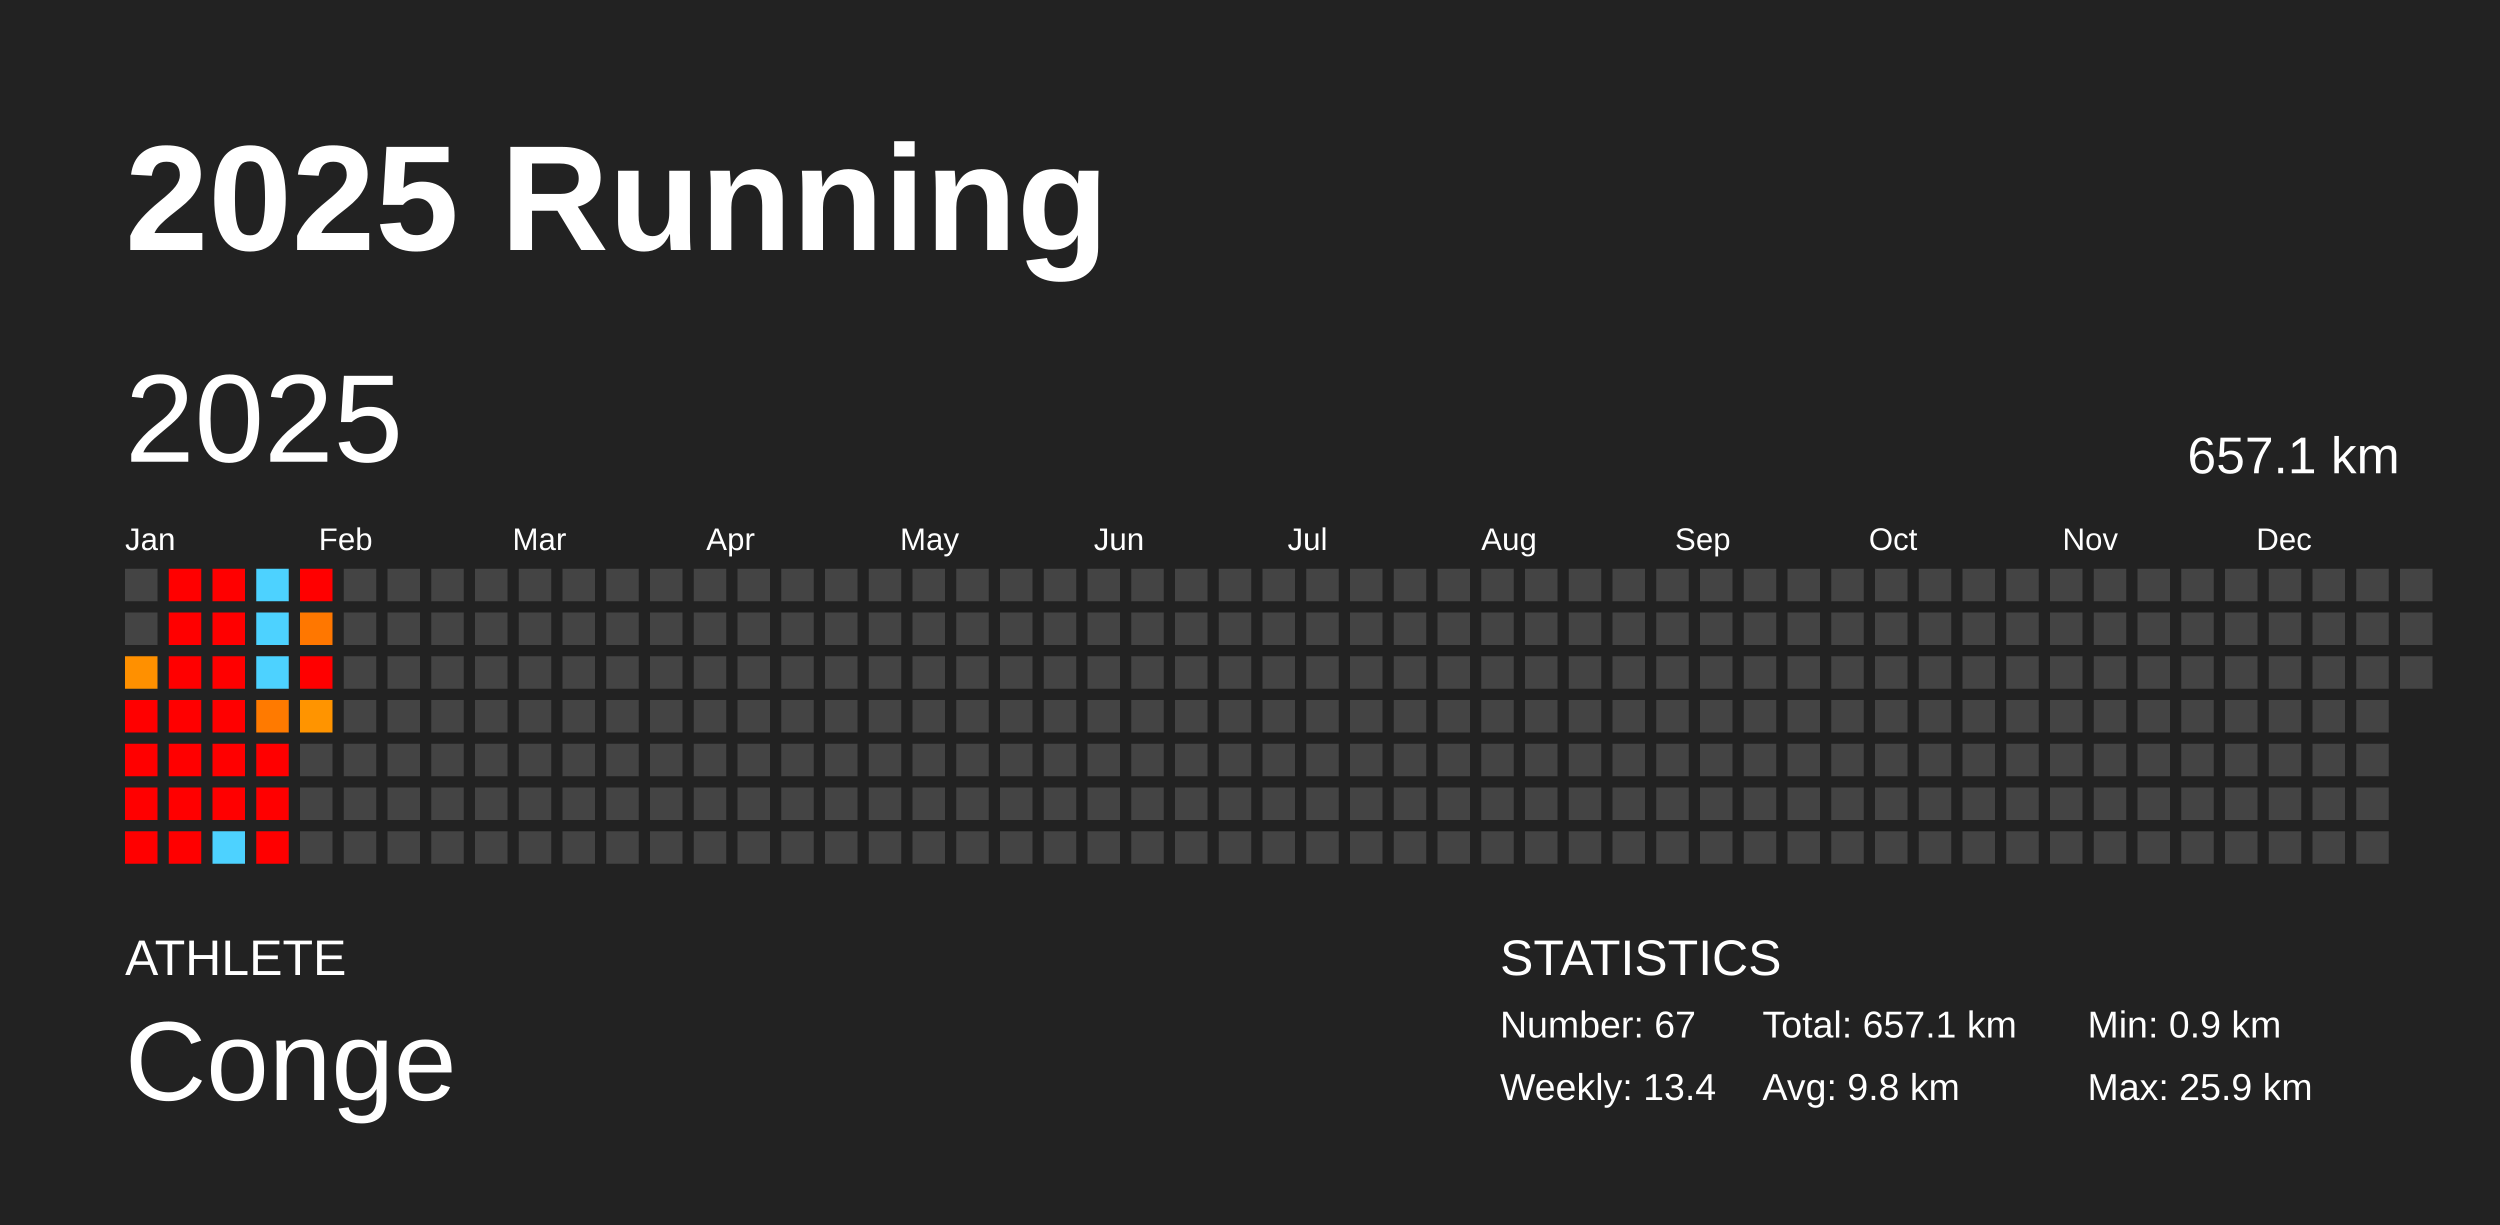
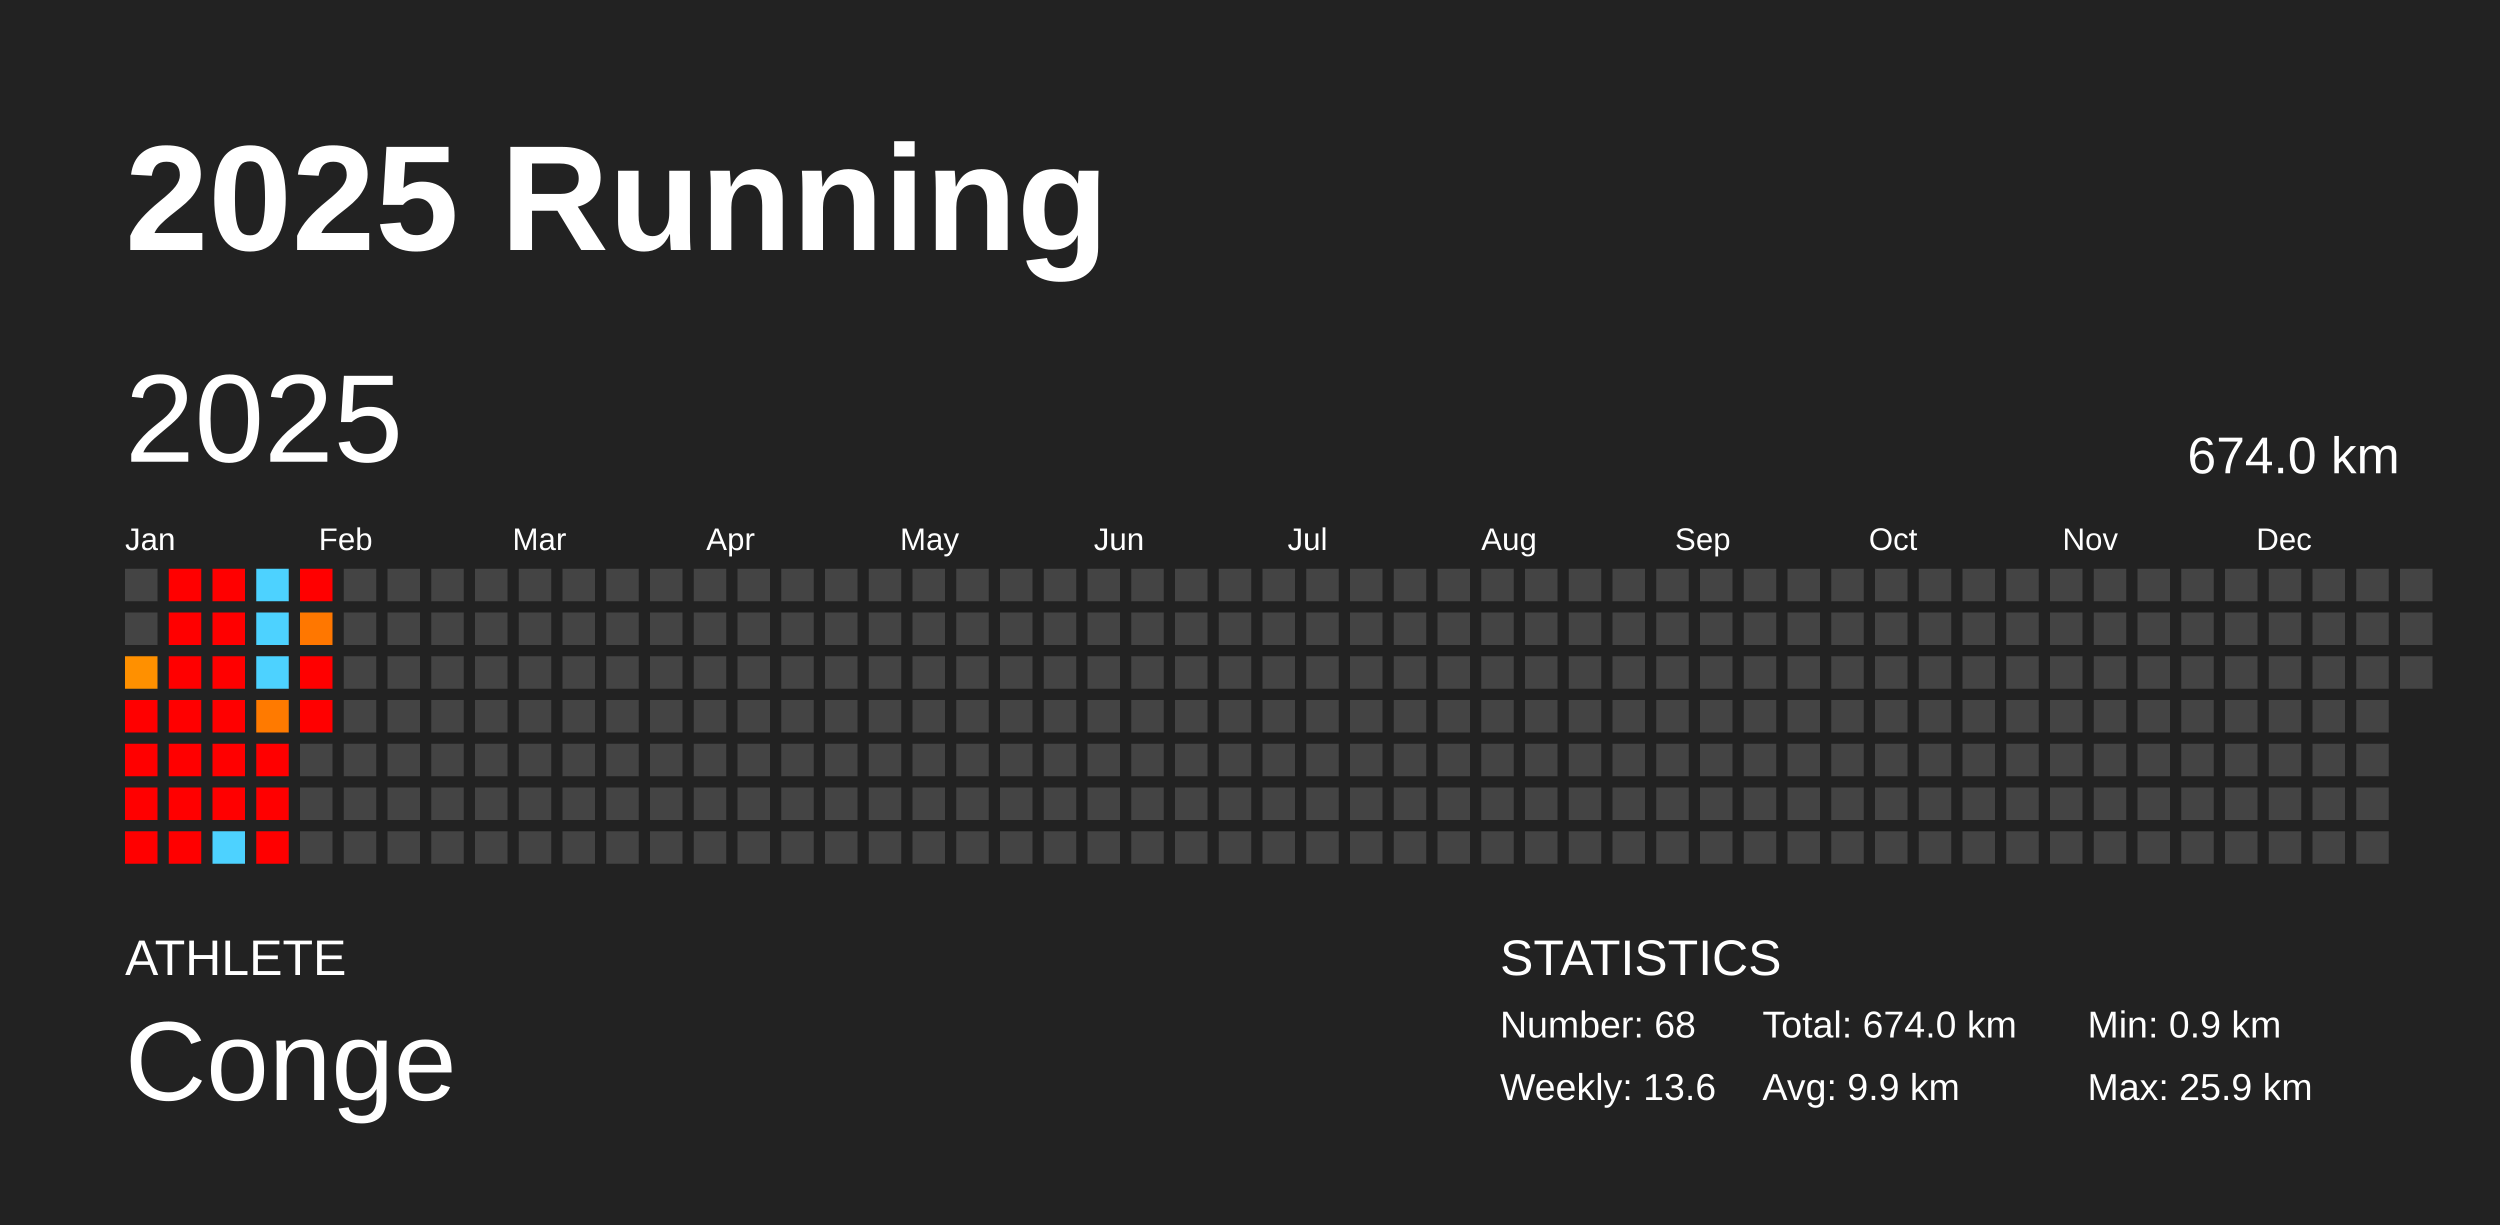
<svg xmlns="http://www.w3.org/2000/svg" baseProfile="full" height="98mm" version="1.1" viewBox="0,0,200,98" width="200mm">
  <defs />
  <rect fill="#222222" height="98" width="200" x="0" y="0" />
  <text fill="#FFFFFF" style="font-size:12px; font-family:Arial; font-weight:bold;" x="10" y="20">2025 Running</text>
  <text fill="#FFFFFF" style="font-size:4px; font-family:Arial" x="10" y="78">ATHLETE</text>
  <text fill="#FFFFFF" style="font-size:9px; font-family:Arial" x="10" y="88">Conge</text>
  <text fill="#FFFFFF" style="font-size:4px; font-family:Arial" x="120" y="78">STATISTICS</text>
-   <text fill="#FFFFFF" style="font-size:3px; font-family:Arial" x="120" y="83">Number: 67</text>
-   <text fill="#FFFFFF" style="font-size:3px; font-family:Arial" x="120" y="88">Weekly: 13.4</text>
-   <text fill="#FFFFFF" style="font-size:3px; font-family:Arial" x="141" y="83">Total: 657.1 km</text>
-   <text fill="#FFFFFF" style="font-size:3px; font-family:Arial" x="141" y="88">Avg: 9.8 km</text>
+   <text fill="#FFFFFF" style="font-size:3px; font-family:Arial" x="120" y="83">Number: 68</text>
+   <text fill="#FFFFFF" style="font-size:3px; font-family:Arial" x="120" y="88">Weekly: 13.6</text>
+   <text fill="#FFFFFF" style="font-size:3px; font-family:Arial" x="141" y="83">Total: 674.0 km</text>
+   <text fill="#FFFFFF" style="font-size:3px; font-family:Arial" x="141" y="88">Avg: 9.9 km</text>
  <text fill="#FFFFFF" style="font-size:3px; font-family:Arial" x="167" y="83">Min: 0.9 km</text>
  <text fill="#FFFFFF" style="font-size:3px; font-family:Arial" x="167" y="88">Max: 25.9 km</text>
  <text dominant-baseline="hanging" fill="#FFFFFF" style="font-size:10.0px; font-family:Arial;" x="10" y="30">2025</text>
-   <text dominant-baseline="hanging" fill="#FFFFFF" style="font-size:4.125px; font-family:Arial;" x="175" y="35">657.1 km</text>
+   <text dominant-baseline="hanging" fill="#FFFFFF" style="font-size:4.125px; font-family:Arial;" x="175" y="35">674.0 km</text>
  <text fill="#FFFFFF" style="font-size:2.5px; font-family:Arial" x="10.0" y="44">Jan</text>
  <text fill="#FFFFFF" style="font-size:2.5px; font-family:Arial" x="25.5" y="44">Feb</text>
  <text fill="#FFFFFF" style="font-size:2.5px; font-family:Arial" x="41.0" y="44">Mar</text>
  <text fill="#FFFFFF" style="font-size:2.5px; font-family:Arial" x="56.5" y="44">Apr</text>
  <text fill="#FFFFFF" style="font-size:2.5px; font-family:Arial" x="72.0" y="44">May</text>
  <text fill="#FFFFFF" style="font-size:2.5px; font-family:Arial" x="87.5" y="44">Jun</text>
  <text fill="#FFFFFF" style="font-size:2.5px; font-family:Arial" x="103.0" y="44">Jul</text>
  <text fill="#FFFFFF" style="font-size:2.5px; font-family:Arial" x="118.5" y="44">Aug</text>
  <text fill="#FFFFFF" style="font-size:2.5px; font-family:Arial" x="134.0" y="44">Sep</text>
  <text fill="#FFFFFF" style="font-size:2.5px; font-family:Arial" x="149.5" y="44">Oct</text>
  <text fill="#FFFFFF" style="font-size:2.5px; font-family:Arial" x="165.0" y="44">Nov</text>
  <text fill="#FFFFFF" style="font-size:2.5px; font-family:Arial" x="180.5" y="44">Dec</text>
  <rect fill="#444444" height="2.6" width="2.6" x="10.0" y="45.5" />
  <rect fill="#444444" height="2.6" width="2.6" x="10.0" y="49.0" />
  <rect fill="#ff9000" height="2.6" width="2.6" x="10.0" y="52.5" />
  <rect fill="red" height="2.6" width="2.6" x="10.0" y="56.0" />
  <rect fill="red" height="2.6" width="2.6" x="10.0" y="59.5" />
  <rect fill="red" height="2.6" width="2.6" x="10.0" y="63.0" />
  <rect fill="red" height="2.6" width="2.6" x="10.0" y="66.5" />
  <rect fill="red" height="2.6" width="2.6" x="13.5" y="45.5" />
  <rect fill="red" height="2.6" width="2.6" x="13.5" y="49.0" />
  <rect fill="red" height="2.6" width="2.6" x="13.5" y="52.5" />
  <rect fill="red" height="2.6" width="2.6" x="13.5" y="56.0" />
  <rect fill="red" height="2.6" width="2.6" x="13.5" y="59.5" />
  <rect fill="red" height="2.6" width="2.6" x="13.5" y="63.0" />
  <rect fill="red" height="2.6" width="2.6" x="13.5" y="66.5" />
  <rect fill="red" height="2.6" width="2.6" x="17.0" y="45.5" />
  <rect fill="red" height="2.6" width="2.6" x="17.0" y="49.0" />
  <rect fill="red" height="2.6" width="2.6" x="17.0" y="52.5" />
  <rect fill="red" height="2.6" width="2.6" x="17.0" y="56.0" />
  <rect fill="red" height="2.6" width="2.6" x="17.0" y="59.5" />
  <rect fill="red" height="2.6" width="2.6" x="17.0" y="63.0" />
  <rect fill="#4dd2ff" height="2.6" width="2.6" x="17.0" y="66.5" />
  <rect fill="#4dd2ff" height="2.6" width="2.6" x="20.5" y="45.5" />
  <rect fill="#4dd2ff" height="2.6" width="2.6" x="20.5" y="49.0" />
  <rect fill="#4dd2ff" height="2.6" width="2.6" x="20.5" y="52.5" />
  <rect fill="#ff7a00" height="2.6" width="2.6" x="20.5" y="56.0" />
  <rect fill="red" height="2.6" width="2.6" x="20.5" y="59.5" />
  <rect fill="red" height="2.6" width="2.6" x="20.5" y="63.0" />
  <rect fill="red" height="2.6" width="2.6" x="20.5" y="66.5" />
  <rect fill="red" height="2.6" width="2.6" x="24.0" y="45.5" />
  <rect fill="#ff7700" height="2.6" width="2.6" x="24.0" y="49.0" />
  <rect fill="red" height="2.6" width="2.6" x="24.0" y="52.5" />
-   <rect fill="#ff9400" height="2.6" width="2.6" x="24.0" y="56.0" />
+   <rect fill="red" height="2.6" width="2.6" x="24.0" y="56.0" />
  <rect fill="#444444" height="2.6" width="2.6" x="24.0" y="59.5" />
  <rect fill="#444444" height="2.6" width="2.6" x="24.0" y="63.0" />
  <rect fill="#444444" height="2.6" width="2.6" x="24.0" y="66.5" />
  <rect fill="#444444" height="2.6" width="2.6" x="27.5" y="45.5" />
  <rect fill="#444444" height="2.6" width="2.6" x="27.5" y="49.0" />
  <rect fill="#444444" height="2.6" width="2.6" x="27.5" y="52.5" />
  <rect fill="#444444" height="2.6" width="2.6" x="27.5" y="56.0" />
  <rect fill="#444444" height="2.6" width="2.6" x="27.5" y="59.5" />
  <rect fill="#444444" height="2.6" width="2.6" x="27.5" y="63.0" />
  <rect fill="#444444" height="2.6" width="2.6" x="27.5" y="66.5" />
  <rect fill="#444444" height="2.6" width="2.6" x="31.0" y="45.5" />
  <rect fill="#444444" height="2.6" width="2.6" x="31.0" y="49.0" />
  <rect fill="#444444" height="2.6" width="2.6" x="31.0" y="52.5" />
  <rect fill="#444444" height="2.6" width="2.6" x="31.0" y="56.0" />
  <rect fill="#444444" height="2.6" width="2.6" x="31.0" y="59.5" />
  <rect fill="#444444" height="2.6" width="2.6" x="31.0" y="63.0" />
  <rect fill="#444444" height="2.6" width="2.6" x="31.0" y="66.5" />
  <rect fill="#444444" height="2.6" width="2.6" x="34.5" y="45.5" />
  <rect fill="#444444" height="2.6" width="2.6" x="34.5" y="49.0" />
  <rect fill="#444444" height="2.6" width="2.6" x="34.5" y="52.5" />
  <rect fill="#444444" height="2.6" width="2.6" x="34.5" y="56.0" />
  <rect fill="#444444" height="2.6" width="2.6" x="34.5" y="59.5" />
  <rect fill="#444444" height="2.6" width="2.6" x="34.5" y="63.0" />
  <rect fill="#444444" height="2.6" width="2.6" x="34.5" y="66.5" />
  <rect fill="#444444" height="2.6" width="2.6" x="38.0" y="45.5" />
  <rect fill="#444444" height="2.6" width="2.6" x="38.0" y="49.0" />
  <rect fill="#444444" height="2.6" width="2.6" x="38.0" y="52.5" />
  <rect fill="#444444" height="2.6" width="2.6" x="38.0" y="56.0" />
  <rect fill="#444444" height="2.6" width="2.6" x="38.0" y="59.5" />
  <rect fill="#444444" height="2.6" width="2.6" x="38.0" y="63.0" />
  <rect fill="#444444" height="2.6" width="2.6" x="38.0" y="66.5" />
  <rect fill="#444444" height="2.6" width="2.6" x="41.5" y="45.5" />
  <rect fill="#444444" height="2.6" width="2.6" x="41.5" y="49.0" />
  <rect fill="#444444" height="2.6" width="2.6" x="41.5" y="52.5" />
  <rect fill="#444444" height="2.6" width="2.6" x="41.5" y="56.0" />
  <rect fill="#444444" height="2.6" width="2.6" x="41.5" y="59.5" />
  <rect fill="#444444" height="2.6" width="2.6" x="41.5" y="63.0" />
  <rect fill="#444444" height="2.6" width="2.6" x="41.5" y="66.5" />
  <rect fill="#444444" height="2.6" width="2.6" x="45.0" y="45.5" />
  <rect fill="#444444" height="2.6" width="2.6" x="45.0" y="49.0" />
  <rect fill="#444444" height="2.6" width="2.6" x="45.0" y="52.5" />
  <rect fill="#444444" height="2.6" width="2.6" x="45.0" y="56.0" />
  <rect fill="#444444" height="2.6" width="2.6" x="45.0" y="59.5" />
  <rect fill="#444444" height="2.6" width="2.6" x="45.0" y="63.0" />
  <rect fill="#444444" height="2.6" width="2.6" x="45.0" y="66.5" />
  <rect fill="#444444" height="2.6" width="2.6" x="48.5" y="45.5" />
  <rect fill="#444444" height="2.6" width="2.6" x="48.5" y="49.0" />
  <rect fill="#444444" height="2.6" width="2.6" x="48.5" y="52.5" />
  <rect fill="#444444" height="2.6" width="2.6" x="48.5" y="56.0" />
  <rect fill="#444444" height="2.6" width="2.6" x="48.5" y="59.5" />
  <rect fill="#444444" height="2.6" width="2.6" x="48.5" y="63.0" />
  <rect fill="#444444" height="2.6" width="2.6" x="48.5" y="66.5" />
  <rect fill="#444444" height="2.6" width="2.6" x="52.0" y="45.5" />
  <rect fill="#444444" height="2.6" width="2.6" x="52.0" y="49.0" />
  <rect fill="#444444" height="2.6" width="2.6" x="52.0" y="52.5" />
  <rect fill="#444444" height="2.6" width="2.6" x="52.0" y="56.0" />
  <rect fill="#444444" height="2.6" width="2.6" x="52.0" y="59.5" />
  <rect fill="#444444" height="2.6" width="2.6" x="52.0" y="63.0" />
  <rect fill="#444444" height="2.6" width="2.6" x="52.0" y="66.5" />
  <rect fill="#444444" height="2.6" width="2.6" x="55.5" y="45.5" />
  <rect fill="#444444" height="2.6" width="2.6" x="55.5" y="49.0" />
  <rect fill="#444444" height="2.6" width="2.6" x="55.5" y="52.5" />
  <rect fill="#444444" height="2.6" width="2.6" x="55.5" y="56.0" />
  <rect fill="#444444" height="2.6" width="2.6" x="55.5" y="59.5" />
  <rect fill="#444444" height="2.6" width="2.6" x="55.5" y="63.0" />
  <rect fill="#444444" height="2.6" width="2.6" x="55.5" y="66.5" />
  <rect fill="#444444" height="2.6" width="2.6" x="59.0" y="45.5" />
  <rect fill="#444444" height="2.6" width="2.6" x="59.0" y="49.0" />
  <rect fill="#444444" height="2.6" width="2.6" x="59.0" y="52.5" />
  <rect fill="#444444" height="2.6" width="2.6" x="59.0" y="56.0" />
  <rect fill="#444444" height="2.6" width="2.6" x="59.0" y="59.5" />
  <rect fill="#444444" height="2.6" width="2.6" x="59.0" y="63.0" />
  <rect fill="#444444" height="2.6" width="2.6" x="59.0" y="66.5" />
  <rect fill="#444444" height="2.6" width="2.6" x="62.5" y="45.5" />
  <rect fill="#444444" height="2.6" width="2.6" x="62.5" y="49.0" />
  <rect fill="#444444" height="2.6" width="2.6" x="62.5" y="52.5" />
  <rect fill="#444444" height="2.6" width="2.6" x="62.5" y="56.0" />
  <rect fill="#444444" height="2.6" width="2.6" x="62.5" y="59.5" />
  <rect fill="#444444" height="2.6" width="2.6" x="62.5" y="63.0" />
  <rect fill="#444444" height="2.6" width="2.6" x="62.5" y="66.5" />
  <rect fill="#444444" height="2.6" width="2.6" x="66.0" y="45.5" />
  <rect fill="#444444" height="2.6" width="2.6" x="66.0" y="49.0" />
  <rect fill="#444444" height="2.6" width="2.6" x="66.0" y="52.5" />
  <rect fill="#444444" height="2.6" width="2.6" x="66.0" y="56.0" />
  <rect fill="#444444" height="2.6" width="2.6" x="66.0" y="59.5" />
  <rect fill="#444444" height="2.6" width="2.6" x="66.0" y="63.0" />
  <rect fill="#444444" height="2.6" width="2.6" x="66.0" y="66.5" />
  <rect fill="#444444" height="2.6" width="2.6" x="69.5" y="45.5" />
  <rect fill="#444444" height="2.6" width="2.6" x="69.5" y="49.0" />
  <rect fill="#444444" height="2.6" width="2.6" x="69.5" y="52.5" />
  <rect fill="#444444" height="2.6" width="2.6" x="69.5" y="56.0" />
  <rect fill="#444444" height="2.6" width="2.6" x="69.5" y="59.5" />
  <rect fill="#444444" height="2.6" width="2.6" x="69.5" y="63.0" />
  <rect fill="#444444" height="2.6" width="2.6" x="69.5" y="66.5" />
  <rect fill="#444444" height="2.6" width="2.6" x="73.0" y="45.5" />
  <rect fill="#444444" height="2.6" width="2.6" x="73.0" y="49.0" />
  <rect fill="#444444" height="2.6" width="2.6" x="73.0" y="52.5" />
  <rect fill="#444444" height="2.6" width="2.6" x="73.0" y="56.0" />
  <rect fill="#444444" height="2.6" width="2.6" x="73.0" y="59.5" />
  <rect fill="#444444" height="2.6" width="2.6" x="73.0" y="63.0" />
  <rect fill="#444444" height="2.6" width="2.6" x="73.0" y="66.5" />
  <rect fill="#444444" height="2.6" width="2.6" x="76.5" y="45.5" />
  <rect fill="#444444" height="2.6" width="2.6" x="76.5" y="49.0" />
  <rect fill="#444444" height="2.6" width="2.6" x="76.5" y="52.5" />
  <rect fill="#444444" height="2.6" width="2.6" x="76.5" y="56.0" />
  <rect fill="#444444" height="2.6" width="2.6" x="76.5" y="59.5" />
  <rect fill="#444444" height="2.6" width="2.6" x="76.5" y="63.0" />
  <rect fill="#444444" height="2.6" width="2.6" x="76.5" y="66.5" />
  <rect fill="#444444" height="2.6" width="2.6" x="80.0" y="45.5" />
  <rect fill="#444444" height="2.6" width="2.6" x="80.0" y="49.0" />
  <rect fill="#444444" height="2.6" width="2.6" x="80.0" y="52.5" />
  <rect fill="#444444" height="2.6" width="2.6" x="80.0" y="56.0" />
  <rect fill="#444444" height="2.6" width="2.6" x="80.0" y="59.5" />
  <rect fill="#444444" height="2.6" width="2.6" x="80.0" y="63.0" />
  <rect fill="#444444" height="2.6" width="2.6" x="80.0" y="66.5" />
  <rect fill="#444444" height="2.6" width="2.6" x="83.5" y="45.5" />
  <rect fill="#444444" height="2.6" width="2.6" x="83.5" y="49.0" />
  <rect fill="#444444" height="2.6" width="2.6" x="83.5" y="52.5" />
  <rect fill="#444444" height="2.6" width="2.6" x="83.5" y="56.0" />
  <rect fill="#444444" height="2.6" width="2.6" x="83.5" y="59.5" />
  <rect fill="#444444" height="2.6" width="2.6" x="83.5" y="63.0" />
  <rect fill="#444444" height="2.6" width="2.6" x="83.5" y="66.5" />
  <rect fill="#444444" height="2.6" width="2.6" x="87.0" y="45.5" />
  <rect fill="#444444" height="2.6" width="2.6" x="87.0" y="49.0" />
  <rect fill="#444444" height="2.6" width="2.6" x="87.0" y="52.5" />
  <rect fill="#444444" height="2.6" width="2.6" x="87.0" y="56.0" />
  <rect fill="#444444" height="2.6" width="2.6" x="87.0" y="59.5" />
  <rect fill="#444444" height="2.6" width="2.6" x="87.0" y="63.0" />
  <rect fill="#444444" height="2.6" width="2.6" x="87.0" y="66.5" />
  <rect fill="#444444" height="2.6" width="2.6" x="90.5" y="45.5" />
  <rect fill="#444444" height="2.6" width="2.6" x="90.5" y="49.0" />
  <rect fill="#444444" height="2.6" width="2.6" x="90.5" y="52.5" />
  <rect fill="#444444" height="2.6" width="2.6" x="90.5" y="56.0" />
  <rect fill="#444444" height="2.6" width="2.6" x="90.5" y="59.5" />
  <rect fill="#444444" height="2.6" width="2.6" x="90.5" y="63.0" />
  <rect fill="#444444" height="2.6" width="2.6" x="90.5" y="66.5" />
  <rect fill="#444444" height="2.6" width="2.6" x="94.0" y="45.5" />
  <rect fill="#444444" height="2.6" width="2.6" x="94.0" y="49.0" />
  <rect fill="#444444" height="2.6" width="2.6" x="94.0" y="52.5" />
  <rect fill="#444444" height="2.6" width="2.6" x="94.0" y="56.0" />
  <rect fill="#444444" height="2.6" width="2.6" x="94.0" y="59.5" />
  <rect fill="#444444" height="2.6" width="2.6" x="94.0" y="63.0" />
  <rect fill="#444444" height="2.6" width="2.6" x="94.0" y="66.5" />
  <rect fill="#444444" height="2.6" width="2.6" x="97.5" y="45.5" />
  <rect fill="#444444" height="2.6" width="2.6" x="97.5" y="49.0" />
  <rect fill="#444444" height="2.6" width="2.6" x="97.5" y="52.5" />
  <rect fill="#444444" height="2.6" width="2.6" x="97.5" y="56.0" />
  <rect fill="#444444" height="2.6" width="2.6" x="97.5" y="59.5" />
  <rect fill="#444444" height="2.6" width="2.6" x="97.5" y="63.0" />
  <rect fill="#444444" height="2.6" width="2.6" x="97.5" y="66.5" />
  <rect fill="#444444" height="2.6" width="2.6" x="101.0" y="45.5" />
  <rect fill="#444444" height="2.6" width="2.6" x="101.0" y="49.0" />
  <rect fill="#444444" height="2.6" width="2.6" x="101.0" y="52.5" />
  <rect fill="#444444" height="2.6" width="2.6" x="101.0" y="56.0" />
  <rect fill="#444444" height="2.6" width="2.6" x="101.0" y="59.5" />
  <rect fill="#444444" height="2.6" width="2.6" x="101.0" y="63.0" />
  <rect fill="#444444" height="2.6" width="2.6" x="101.0" y="66.5" />
  <rect fill="#444444" height="2.6" width="2.6" x="104.5" y="45.5" />
  <rect fill="#444444" height="2.6" width="2.6" x="104.5" y="49.0" />
  <rect fill="#444444" height="2.6" width="2.6" x="104.5" y="52.5" />
  <rect fill="#444444" height="2.6" width="2.6" x="104.5" y="56.0" />
  <rect fill="#444444" height="2.6" width="2.6" x="104.5" y="59.5" />
  <rect fill="#444444" height="2.6" width="2.6" x="104.5" y="63.0" />
  <rect fill="#444444" height="2.6" width="2.6" x="104.5" y="66.5" />
  <rect fill="#444444" height="2.6" width="2.6" x="108.0" y="45.5" />
  <rect fill="#444444" height="2.6" width="2.6" x="108.0" y="49.0" />
  <rect fill="#444444" height="2.6" width="2.6" x="108.0" y="52.5" />
  <rect fill="#444444" height="2.6" width="2.6" x="108.0" y="56.0" />
  <rect fill="#444444" height="2.6" width="2.6" x="108.0" y="59.5" />
  <rect fill="#444444" height="2.6" width="2.6" x="108.0" y="63.0" />
  <rect fill="#444444" height="2.6" width="2.6" x="108.0" y="66.5" />
  <rect fill="#444444" height="2.6" width="2.6" x="111.5" y="45.5" />
  <rect fill="#444444" height="2.6" width="2.6" x="111.5" y="49.0" />
  <rect fill="#444444" height="2.6" width="2.6" x="111.5" y="52.5" />
  <rect fill="#444444" height="2.6" width="2.6" x="111.5" y="56.0" />
  <rect fill="#444444" height="2.6" width="2.6" x="111.5" y="59.5" />
  <rect fill="#444444" height="2.6" width="2.6" x="111.5" y="63.0" />
  <rect fill="#444444" height="2.6" width="2.6" x="111.5" y="66.5" />
  <rect fill="#444444" height="2.6" width="2.6" x="115.0" y="45.5" />
  <rect fill="#444444" height="2.6" width="2.6" x="115.0" y="49.0" />
  <rect fill="#444444" height="2.6" width="2.6" x="115.0" y="52.5" />
  <rect fill="#444444" height="2.6" width="2.6" x="115.0" y="56.0" />
  <rect fill="#444444" height="2.6" width="2.6" x="115.0" y="59.5" />
  <rect fill="#444444" height="2.6" width="2.6" x="115.0" y="63.0" />
  <rect fill="#444444" height="2.6" width="2.6" x="115.0" y="66.5" />
  <rect fill="#444444" height="2.6" width="2.6" x="118.5" y="45.5" />
  <rect fill="#444444" height="2.6" width="2.6" x="118.5" y="49.0" />
  <rect fill="#444444" height="2.6" width="2.6" x="118.5" y="52.5" />
  <rect fill="#444444" height="2.6" width="2.6" x="118.5" y="56.0" />
  <rect fill="#444444" height="2.6" width="2.6" x="118.5" y="59.5" />
  <rect fill="#444444" height="2.6" width="2.6" x="118.5" y="63.0" />
  <rect fill="#444444" height="2.6" width="2.6" x="118.5" y="66.5" />
  <rect fill="#444444" height="2.6" width="2.6" x="122.0" y="45.5" />
  <rect fill="#444444" height="2.6" width="2.6" x="122.0" y="49.0" />
  <rect fill="#444444" height="2.6" width="2.6" x="122.0" y="52.5" />
  <rect fill="#444444" height="2.6" width="2.6" x="122.0" y="56.0" />
  <rect fill="#444444" height="2.6" width="2.6" x="122.0" y="59.5" />
  <rect fill="#444444" height="2.6" width="2.6" x="122.0" y="63.0" />
  <rect fill="#444444" height="2.6" width="2.6" x="122.0" y="66.5" />
  <rect fill="#444444" height="2.6" width="2.6" x="125.5" y="45.5" />
  <rect fill="#444444" height="2.6" width="2.6" x="125.5" y="49.0" />
  <rect fill="#444444" height="2.6" width="2.6" x="125.5" y="52.5" />
  <rect fill="#444444" height="2.6" width="2.6" x="125.5" y="56.0" />
  <rect fill="#444444" height="2.6" width="2.6" x="125.5" y="59.5" />
  <rect fill="#444444" height="2.6" width="2.6" x="125.5" y="63.0" />
  <rect fill="#444444" height="2.6" width="2.6" x="125.5" y="66.5" />
  <rect fill="#444444" height="2.6" width="2.6" x="129.0" y="45.5" />
  <rect fill="#444444" height="2.6" width="2.6" x="129.0" y="49.0" />
  <rect fill="#444444" height="2.6" width="2.6" x="129.0" y="52.5" />
  <rect fill="#444444" height="2.6" width="2.6" x="129.0" y="56.0" />
  <rect fill="#444444" height="2.6" width="2.6" x="129.0" y="59.5" />
  <rect fill="#444444" height="2.6" width="2.6" x="129.0" y="63.0" />
  <rect fill="#444444" height="2.6" width="2.6" x="129.0" y="66.5" />
  <rect fill="#444444" height="2.6" width="2.6" x="132.5" y="45.5" />
  <rect fill="#444444" height="2.6" width="2.6" x="132.5" y="49.0" />
  <rect fill="#444444" height="2.6" width="2.6" x="132.5" y="52.5" />
  <rect fill="#444444" height="2.6" width="2.6" x="132.5" y="56.0" />
  <rect fill="#444444" height="2.6" width="2.6" x="132.5" y="59.5" />
  <rect fill="#444444" height="2.6" width="2.6" x="132.5" y="63.0" />
  <rect fill="#444444" height="2.6" width="2.6" x="132.5" y="66.5" />
  <rect fill="#444444" height="2.6" width="2.6" x="136.0" y="45.5" />
  <rect fill="#444444" height="2.6" width="2.6" x="136.0" y="49.0" />
  <rect fill="#444444" height="2.6" width="2.6" x="136.0" y="52.5" />
  <rect fill="#444444" height="2.6" width="2.6" x="136.0" y="56.0" />
  <rect fill="#444444" height="2.6" width="2.6" x="136.0" y="59.5" />
  <rect fill="#444444" height="2.6" width="2.6" x="136.0" y="63.0" />
  <rect fill="#444444" height="2.6" width="2.6" x="136.0" y="66.5" />
  <rect fill="#444444" height="2.6" width="2.6" x="139.5" y="45.5" />
  <rect fill="#444444" height="2.6" width="2.6" x="139.5" y="49.0" />
  <rect fill="#444444" height="2.6" width="2.6" x="139.5" y="52.5" />
  <rect fill="#444444" height="2.6" width="2.6" x="139.5" y="56.0" />
  <rect fill="#444444" height="2.6" width="2.6" x="139.5" y="59.5" />
  <rect fill="#444444" height="2.6" width="2.6" x="139.5" y="63.0" />
  <rect fill="#444444" height="2.6" width="2.6" x="139.5" y="66.5" />
  <rect fill="#444444" height="2.6" width="2.6" x="143.0" y="45.5" />
  <rect fill="#444444" height="2.6" width="2.6" x="143.0" y="49.0" />
  <rect fill="#444444" height="2.6" width="2.6" x="143.0" y="52.5" />
  <rect fill="#444444" height="2.6" width="2.6" x="143.0" y="56.0" />
  <rect fill="#444444" height="2.6" width="2.6" x="143.0" y="59.5" />
  <rect fill="#444444" height="2.6" width="2.6" x="143.0" y="63.0" />
  <rect fill="#444444" height="2.6" width="2.6" x="143.0" y="66.5" />
  <rect fill="#444444" height="2.6" width="2.6" x="146.5" y="45.5" />
  <rect fill="#444444" height="2.6" width="2.6" x="146.5" y="49.0" />
  <rect fill="#444444" height="2.6" width="2.6" x="146.5" y="52.5" />
  <rect fill="#444444" height="2.6" width="2.6" x="146.5" y="56.0" />
  <rect fill="#444444" height="2.6" width="2.6" x="146.5" y="59.5" />
  <rect fill="#444444" height="2.6" width="2.6" x="146.5" y="63.0" />
  <rect fill="#444444" height="2.6" width="2.6" x="146.5" y="66.5" />
  <rect fill="#444444" height="2.6" width="2.6" x="150.0" y="45.5" />
  <rect fill="#444444" height="2.6" width="2.6" x="150.0" y="49.0" />
  <rect fill="#444444" height="2.6" width="2.6" x="150.0" y="52.5" />
  <rect fill="#444444" height="2.6" width="2.6" x="150.0" y="56.0" />
  <rect fill="#444444" height="2.6" width="2.6" x="150.0" y="59.5" />
  <rect fill="#444444" height="2.6" width="2.6" x="150.0" y="63.0" />
  <rect fill="#444444" height="2.6" width="2.6" x="150.0" y="66.5" />
  <rect fill="#444444" height="2.6" width="2.6" x="153.5" y="45.5" />
  <rect fill="#444444" height="2.6" width="2.6" x="153.5" y="49.0" />
  <rect fill="#444444" height="2.6" width="2.6" x="153.5" y="52.5" />
  <rect fill="#444444" height="2.6" width="2.6" x="153.5" y="56.0" />
  <rect fill="#444444" height="2.6" width="2.6" x="153.5" y="59.5" />
  <rect fill="#444444" height="2.6" width="2.6" x="153.5" y="63.0" />
  <rect fill="#444444" height="2.6" width="2.6" x="153.5" y="66.5" />
  <rect fill="#444444" height="2.6" width="2.6" x="157.0" y="45.5" />
  <rect fill="#444444" height="2.6" width="2.6" x="157.0" y="49.0" />
  <rect fill="#444444" height="2.6" width="2.6" x="157.0" y="52.5" />
  <rect fill="#444444" height="2.6" width="2.6" x="157.0" y="56.0" />
  <rect fill="#444444" height="2.6" width="2.6" x="157.0" y="59.5" />
  <rect fill="#444444" height="2.6" width="2.6" x="157.0" y="63.0" />
  <rect fill="#444444" height="2.6" width="2.6" x="157.0" y="66.5" />
  <rect fill="#444444" height="2.6" width="2.6" x="160.5" y="45.5" />
  <rect fill="#444444" height="2.6" width="2.6" x="160.5" y="49.0" />
  <rect fill="#444444" height="2.6" width="2.6" x="160.5" y="52.5" />
  <rect fill="#444444" height="2.6" width="2.6" x="160.5" y="56.0" />
  <rect fill="#444444" height="2.6" width="2.6" x="160.5" y="59.5" />
  <rect fill="#444444" height="2.6" width="2.6" x="160.5" y="63.0" />
  <rect fill="#444444" height="2.6" width="2.6" x="160.5" y="66.5" />
  <rect fill="#444444" height="2.6" width="2.6" x="164.0" y="45.5" />
  <rect fill="#444444" height="2.6" width="2.6" x="164.0" y="49.0" />
  <rect fill="#444444" height="2.6" width="2.6" x="164.0" y="52.5" />
  <rect fill="#444444" height="2.6" width="2.6" x="164.0" y="56.0" />
  <rect fill="#444444" height="2.6" width="2.6" x="164.0" y="59.5" />
  <rect fill="#444444" height="2.6" width="2.6" x="164.0" y="63.0" />
  <rect fill="#444444" height="2.6" width="2.6" x="164.0" y="66.5" />
  <rect fill="#444444" height="2.6" width="2.6" x="167.5" y="45.5" />
  <rect fill="#444444" height="2.6" width="2.6" x="167.5" y="49.0" />
  <rect fill="#444444" height="2.6" width="2.6" x="167.5" y="52.5" />
  <rect fill="#444444" height="2.6" width="2.6" x="167.5" y="56.0" />
  <rect fill="#444444" height="2.6" width="2.6" x="167.5" y="59.5" />
  <rect fill="#444444" height="2.6" width="2.6" x="167.5" y="63.0" />
  <rect fill="#444444" height="2.6" width="2.6" x="167.5" y="66.5" />
  <rect fill="#444444" height="2.6" width="2.6" x="171.0" y="45.5" />
  <rect fill="#444444" height="2.6" width="2.6" x="171.0" y="49.0" />
  <rect fill="#444444" height="2.6" width="2.6" x="171.0" y="52.5" />
  <rect fill="#444444" height="2.6" width="2.6" x="171.0" y="56.0" />
  <rect fill="#444444" height="2.6" width="2.6" x="171.0" y="59.5" />
  <rect fill="#444444" height="2.6" width="2.6" x="171.0" y="63.0" />
  <rect fill="#444444" height="2.6" width="2.6" x="171.0" y="66.5" />
  <rect fill="#444444" height="2.6" width="2.6" x="174.5" y="45.5" />
  <rect fill="#444444" height="2.6" width="2.6" x="174.5" y="49.0" />
  <rect fill="#444444" height="2.6" width="2.6" x="174.5" y="52.5" />
  <rect fill="#444444" height="2.6" width="2.6" x="174.5" y="56.0" />
  <rect fill="#444444" height="2.6" width="2.6" x="174.5" y="59.5" />
  <rect fill="#444444" height="2.6" width="2.6" x="174.5" y="63.0" />
  <rect fill="#444444" height="2.6" width="2.6" x="174.5" y="66.5" />
  <rect fill="#444444" height="2.6" width="2.6" x="178.0" y="45.5" />
  <rect fill="#444444" height="2.6" width="2.6" x="178.0" y="49.0" />
  <rect fill="#444444" height="2.6" width="2.6" x="178.0" y="52.5" />
  <rect fill="#444444" height="2.6" width="2.6" x="178.0" y="56.0" />
  <rect fill="#444444" height="2.6" width="2.6" x="178.0" y="59.5" />
  <rect fill="#444444" height="2.6" width="2.6" x="178.0" y="63.0" />
  <rect fill="#444444" height="2.6" width="2.6" x="178.0" y="66.5" />
  <rect fill="#444444" height="2.6" width="2.6" x="181.5" y="45.5" />
  <rect fill="#444444" height="2.6" width="2.6" x="181.5" y="49.0" />
  <rect fill="#444444" height="2.6" width="2.6" x="181.5" y="52.5" />
  <rect fill="#444444" height="2.6" width="2.6" x="181.5" y="56.0" />
  <rect fill="#444444" height="2.6" width="2.6" x="181.5" y="59.5" />
  <rect fill="#444444" height="2.6" width="2.6" x="181.5" y="63.0" />
  <rect fill="#444444" height="2.6" width="2.6" x="181.5" y="66.5" />
  <rect fill="#444444" height="2.6" width="2.6" x="185.0" y="45.5" />
  <rect fill="#444444" height="2.6" width="2.6" x="185.0" y="49.0" />
  <rect fill="#444444" height="2.6" width="2.6" x="185.0" y="52.5" />
  <rect fill="#444444" height="2.6" width="2.6" x="185.0" y="56.0" />
  <rect fill="#444444" height="2.6" width="2.6" x="185.0" y="59.5" />
  <rect fill="#444444" height="2.6" width="2.6" x="185.0" y="63.0" />
  <rect fill="#444444" height="2.6" width="2.6" x="185.0" y="66.5" />
  <rect fill="#444444" height="2.6" width="2.6" x="188.5" y="45.5" />
  <rect fill="#444444" height="2.6" width="2.6" x="188.5" y="49.0" />
  <rect fill="#444444" height="2.6" width="2.6" x="188.5" y="52.5" />
  <rect fill="#444444" height="2.6" width="2.6" x="188.5" y="56.0" />
  <rect fill="#444444" height="2.6" width="2.6" x="188.5" y="59.5" />
  <rect fill="#444444" height="2.6" width="2.6" x="188.5" y="63.0" />
  <rect fill="#444444" height="2.6" width="2.6" x="188.5" y="66.5" />
  <rect fill="#444444" height="2.6" width="2.6" x="192.0" y="45.5" />
  <rect fill="#444444" height="2.6" width="2.6" x="192.0" y="49.0" />
  <rect fill="#444444" height="2.6" width="2.6" x="192.0" y="52.5" />
</svg>
